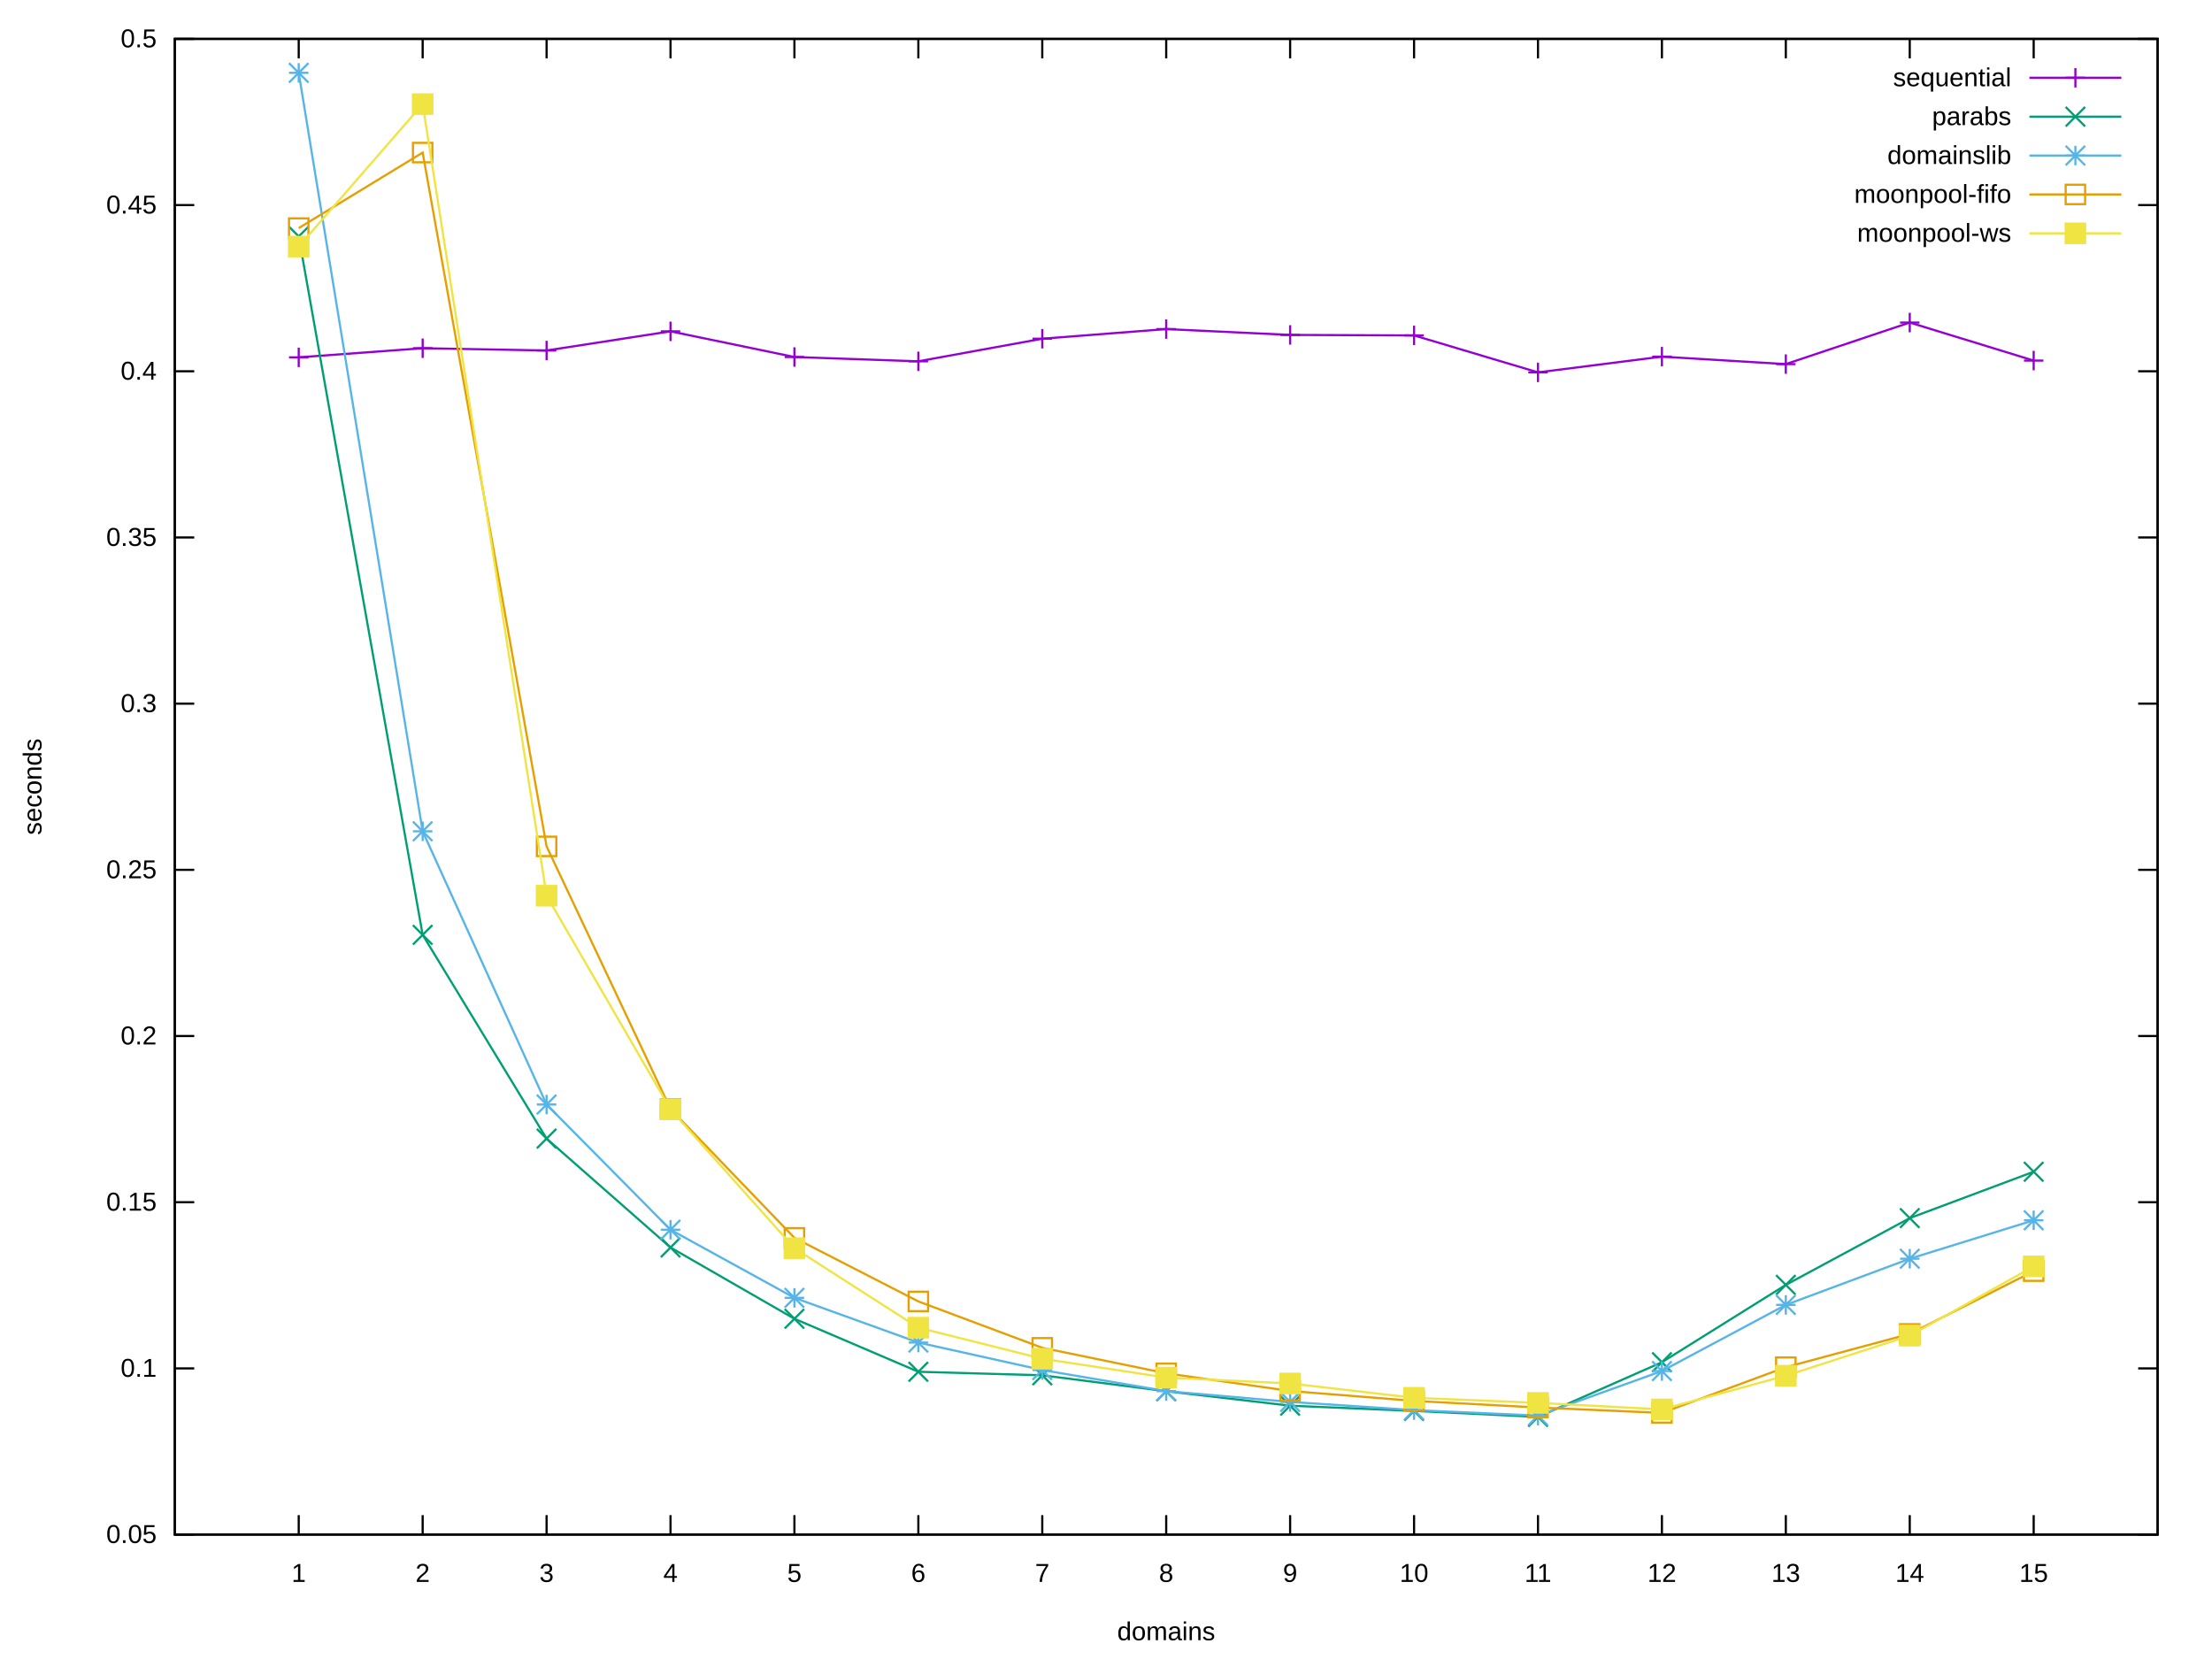
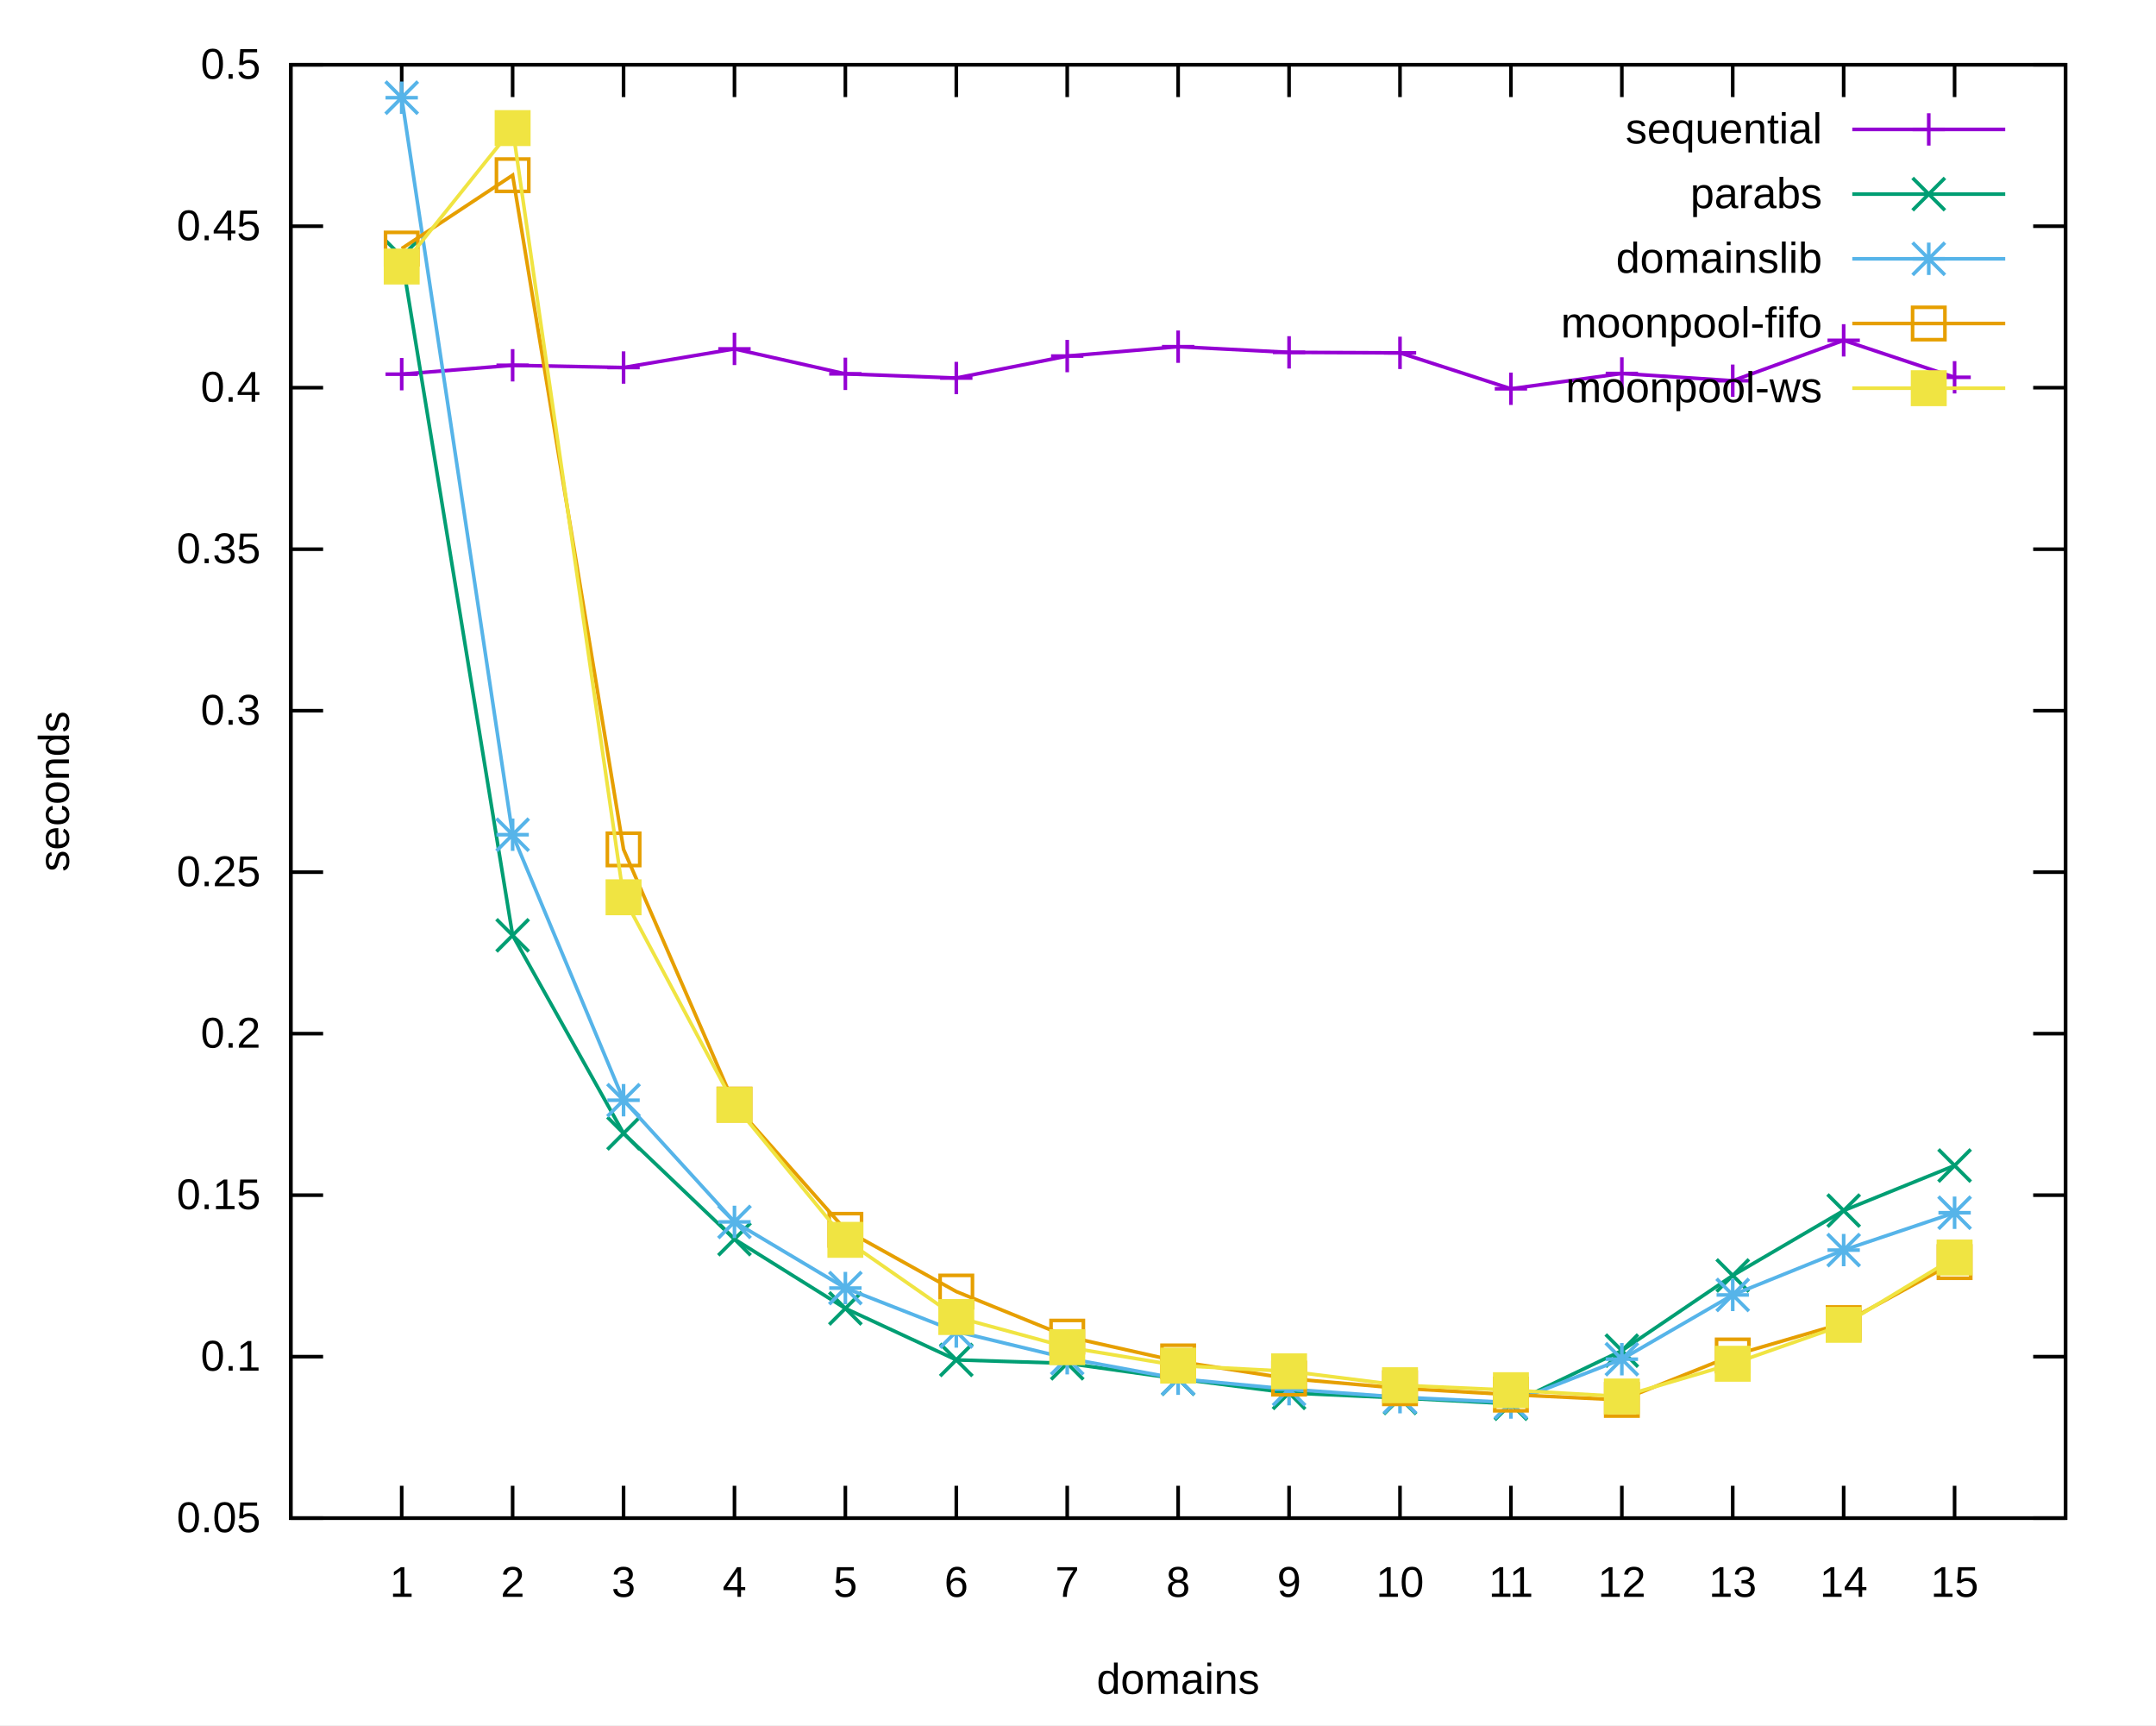
- <svg xmlns="http://www.w3.org/2000/svg" xmlns:xlink="http://www.w3.org/1999/xlink" viewBox="0 0 1024 768">
+ <svg xmlns="http://www.w3.org/2000/svg" xmlns:xlink="http://www.w3.org/1999/xlink" viewBox="0 0 600 480">
  <g id="gnuplot_canvas">
-     <rect x="0" y="0" width="1024" height="768" fill="#ffffff" />
+     <rect x="0" y="0" width="600" height="480" fill="#ffffff" />
    <defs>
      <circle id="gpDot" r="0.5" stroke-width="0.5" stroke="currentColor" />
      <path id="gpPt0" stroke-width="0.222" stroke="currentColor" d="M-1,0 h2 M0,-1 v2" />
      <path id="gpPt1" stroke-width="0.222" stroke="currentColor" d="M-1,-1 L1,1 M1,-1 L-1,1" />
      <path id="gpPt2" stroke-width="0.222" stroke="currentColor" d="M-1,0 L1,0 M0,-1 L0,1 M-1,-1 L1,1 M-1,1 L1,-1" />
      <rect id="gpPt3" stroke-width="0.222" stroke="currentColor" x="-1" y="-1" width="2" height="2" />
      <rect id="gpPt4" stroke-width="0.222" stroke="currentColor" fill="currentColor" x="-1" y="-1" width="2" height="2" />
      <circle id="gpPt5" stroke-width="0.222" stroke="currentColor" cx="0" cy="0" r="1" />
      <use xlink:href="#gpPt5" id="gpPt6" fill="currentColor" stroke="none" />
      <path id="gpPt7" stroke-width="0.222" stroke="currentColor" d="M0,-1.33 L-1.33,0.67 L1.33,0.67 z" />
      <use xlink:href="#gpPt7" id="gpPt8" fill="currentColor" stroke="none" />
      <use xlink:href="#gpPt7" id="gpPt9" stroke="currentColor" transform="rotate(180)" />
      <use xlink:href="#gpPt9" id="gpPt10" fill="currentColor" stroke="none" />
      <use xlink:href="#gpPt3" id="gpPt11" stroke="currentColor" transform="rotate(45)" />
      <use xlink:href="#gpPt11" id="gpPt12" fill="currentColor" stroke="none" />
      <path id="gpPt13" stroke-width="0.222" stroke="currentColor" d="M0,1.330 L1.265,0.411 L0.782,-1.067 L-0.782,-1.076 L-1.265,0.411 z" />
      <use xlink:href="#gpPt13" id="gpPt14" fill="currentColor" stroke="none" />
      <filter id="textbox" filterUnits="objectBoundingBox" x="0" y="0" height="1" width="1">
        <feFlood flood-color="#FFFFFF" flood-opacity="1" result="bgnd" />
        <feComposite in="SourceGraphic" in2="bgnd" operator="atop" />
      </filter>
      <filter id="greybox" filterUnits="objectBoundingBox" x="0" y="0" height="1" width="1">
        <feFlood flood-color="lightgrey" flood-opacity="1" result="grey" />
        <feComposite in="SourceGraphic" in2="grey" operator="atop" />
      </filter>
    </defs>
    <g fill="none" color="#FFFFFF" stroke="currentColor" stroke-width="1.00" stroke-linecap="butt" stroke-linejoin="miter">
</g>
    <g fill="none" color="black" stroke="currentColor" stroke-width="1.00" stroke-linecap="butt" stroke-linejoin="miter">
-       <path stroke="black" d="M80.92,710.40 L89.92,710.40 M998.82,710.40 L989.82,710.40  " />
-       <g transform="translate(72.53,714.30)" stroke="none" fill="black" font-family="Arial" font-size="12.00" text-anchor="end">
+       <path stroke="black" d="M80.92,422.40 L89.92,422.40 M574.82,422.40 L565.82,422.40  " />
+       <g transform="translate(72.53,426.30)" stroke="none" fill="black" font-family="Arial" font-size="12.00" text-anchor="end">
        <text>
          <tspan font-family="Arial"> 0.05</tspan>
        </text>
      </g>
    </g>
    <g fill="none" color="black" stroke="currentColor" stroke-width="1.00" stroke-linecap="butt" stroke-linejoin="miter">
-       <path stroke="black" d="M80.92,633.47 L89.92,633.47 M998.82,633.47 L989.82,633.47  " />
-       <g transform="translate(72.53,637.37)" stroke="none" fill="black" font-family="Arial" font-size="12.00" text-anchor="end">
+       <path stroke="black" d="M80.92,377.47 L89.92,377.47 M574.82,377.47 L565.82,377.47  " />
+       <g transform="translate(72.53,381.37)" stroke="none" fill="black" font-family="Arial" font-size="12.00" text-anchor="end">
        <text>
          <tspan font-family="Arial"> 0.1</tspan>
        </text>
      </g>
    </g>
    <g fill="none" color="black" stroke="currentColor" stroke-width="1.00" stroke-linecap="butt" stroke-linejoin="miter">
-       <path stroke="black" d="M80.92,556.54 L89.92,556.54 M998.82,556.54 L989.82,556.54  " />
-       <g transform="translate(72.53,560.44)" stroke="none" fill="black" font-family="Arial" font-size="12.00" text-anchor="end">
+       <path stroke="black" d="M80.92,332.54 L89.92,332.54 M574.82,332.54 L565.82,332.54  " />
+       <g transform="translate(72.53,336.44)" stroke="none" fill="black" font-family="Arial" font-size="12.00" text-anchor="end">
        <text>
          <tspan font-family="Arial"> 0.15</tspan>
        </text>
      </g>
    </g>
    <g fill="none" color="black" stroke="currentColor" stroke-width="1.00" stroke-linecap="butt" stroke-linejoin="miter">
-       <path stroke="black" d="M80.92,479.60 L89.92,479.60 M998.82,479.60 L989.82,479.60  " />
-       <g transform="translate(72.53,483.50)" stroke="none" fill="black" font-family="Arial" font-size="12.00" text-anchor="end">
+       <path stroke="black" d="M80.92,287.60 L89.92,287.60 M574.82,287.60 L565.82,287.60  " />
+       <g transform="translate(72.53,291.50)" stroke="none" fill="black" font-family="Arial" font-size="12.00" text-anchor="end">
        <text>
          <tspan font-family="Arial"> 0.2</tspan>
        </text>
      </g>
    </g>
    <g fill="none" color="black" stroke="currentColor" stroke-width="1.00" stroke-linecap="butt" stroke-linejoin="miter">
-       <path stroke="black" d="M80.92,402.67 L89.92,402.67 M998.82,402.67 L989.82,402.67  " />
-       <g transform="translate(72.53,406.57)" stroke="none" fill="black" font-family="Arial" font-size="12.00" text-anchor="end">
+       <path stroke="black" d="M80.92,242.67 L89.92,242.67 M574.82,242.67 L565.82,242.67  " />
+       <g transform="translate(72.53,246.57)" stroke="none" fill="black" font-family="Arial" font-size="12.00" text-anchor="end">
        <text>
          <tspan font-family="Arial"> 0.25</tspan>
        </text>
      </g>
    </g>
    <g fill="none" color="black" stroke="currentColor" stroke-width="1.00" stroke-linecap="butt" stroke-linejoin="miter">
-       <path stroke="black" d="M80.92,325.74 L89.92,325.74 M998.82,325.74 L989.82,325.74  " />
-       <g transform="translate(72.53,329.64)" stroke="none" fill="black" font-family="Arial" font-size="12.00" text-anchor="end">
+       <path stroke="black" d="M80.92,197.74 L89.92,197.74 M574.82,197.74 L565.82,197.74  " />
+       <g transform="translate(72.53,201.64)" stroke="none" fill="black" font-family="Arial" font-size="12.00" text-anchor="end">
        <text>
          <tspan font-family="Arial"> 0.3</tspan>
        </text>
      </g>
    </g>
    <g fill="none" color="black" stroke="currentColor" stroke-width="1.00" stroke-linecap="butt" stroke-linejoin="miter">
-       <path stroke="black" d="M80.92,248.81 L89.92,248.81 M998.82,248.81 L989.82,248.81  " />
-       <g transform="translate(72.53,252.71)" stroke="none" fill="black" font-family="Arial" font-size="12.00" text-anchor="end">
+       <path stroke="black" d="M80.92,152.81 L89.92,152.81 M574.82,152.81 L565.82,152.81  " />
+       <g transform="translate(72.53,156.71)" stroke="none" fill="black" font-family="Arial" font-size="12.00" text-anchor="end">
        <text>
          <tspan font-family="Arial"> 0.35</tspan>
        </text>
      </g>
    </g>
    <g fill="none" color="black" stroke="currentColor" stroke-width="1.00" stroke-linecap="butt" stroke-linejoin="miter">
-       <path stroke="black" d="M80.92,171.87 L89.92,171.87 M998.82,171.87 L989.82,171.87  " />
-       <g transform="translate(72.53,175.77)" stroke="none" fill="black" font-family="Arial" font-size="12.00" text-anchor="end">
+       <path stroke="black" d="M80.92,107.87 L89.92,107.87 M574.82,107.87 L565.82,107.87  " />
+       <g transform="translate(72.53,111.77)" stroke="none" fill="black" font-family="Arial" font-size="12.00" text-anchor="end">
        <text>
          <tspan font-family="Arial"> 0.4</tspan>
        </text>
      </g>
    </g>
    <g fill="none" color="black" stroke="currentColor" stroke-width="1.00" stroke-linecap="butt" stroke-linejoin="miter">
-       <path stroke="black" d="M80.92,94.94 L89.92,94.94 M998.82,94.94 L989.82,94.94  " />
-       <g transform="translate(72.53,98.84)" stroke="none" fill="black" font-family="Arial" font-size="12.00" text-anchor="end">
+       <path stroke="black" d="M80.92,62.94 L89.92,62.94 M574.82,62.94 L565.82,62.94  " />
+       <g transform="translate(72.53,66.84)" stroke="none" fill="black" font-family="Arial" font-size="12.00" text-anchor="end">
        <text>
          <tspan font-family="Arial"> 0.45</tspan>
        </text>
      </g>
    </g>
    <g fill="none" color="black" stroke="currentColor" stroke-width="1.00" stroke-linecap="butt" stroke-linejoin="miter">
-       <path stroke="black" d="M80.92,18.01 L89.92,18.01 M998.82,18.01 L989.82,18.01  " />
+       <path stroke="black" d="M80.92,18.01 L89.92,18.01 M574.82,18.01 L565.82,18.01  " />
      <g transform="translate(72.53,21.91)" stroke="none" fill="black" font-family="Arial" font-size="12.00" text-anchor="end">
        <text>
          <tspan font-family="Arial"> 0.5</tspan>
        </text>
      </g>
    </g>
    <g fill="none" color="black" stroke="currentColor" stroke-width="1.00" stroke-linecap="butt" stroke-linejoin="miter">
-       <path stroke="black" d="M138.29,710.40 L138.29,701.40 M138.29,18.01 L138.29,27.01  " />
-       <g transform="translate(138.29,732.30)" stroke="none" fill="black" font-family="Arial" font-size="12.00" text-anchor="middle">
+       <path stroke="black" d="M111.79,422.40 L111.79,413.40 M111.79,18.01 L111.79,27.01  " />
+       <g transform="translate(111.79,444.30)" stroke="none" fill="black" font-family="Arial" font-size="12.00" text-anchor="middle">
        <text>
          <tspan font-family="Arial"> 1</tspan>
        </text>
      </g>
    </g>
    <g fill="none" color="black" stroke="currentColor" stroke-width="1.00" stroke-linecap="butt" stroke-linejoin="miter">
-       <path stroke="black" d="M195.66,710.40 L195.66,701.40 M195.66,18.01 L195.66,27.01  " />
-       <g transform="translate(195.66,732.30)" stroke="none" fill="black" font-family="Arial" font-size="12.00" text-anchor="middle">
+       <path stroke="black" d="M142.66,422.40 L142.66,413.40 M142.66,18.01 L142.66,27.01  " />
+       <g transform="translate(142.66,444.30)" stroke="none" fill="black" font-family="Arial" font-size="12.00" text-anchor="middle">
        <text>
          <tspan font-family="Arial"> 2</tspan>
        </text>
      </g>
    </g>
    <g fill="none" color="black" stroke="currentColor" stroke-width="1.00" stroke-linecap="butt" stroke-linejoin="miter">
-       <path stroke="black" d="M253.03,710.40 L253.03,701.40 M253.03,18.01 L253.03,27.01  " />
-       <g transform="translate(253.03,732.30)" stroke="none" fill="black" font-family="Arial" font-size="12.00" text-anchor="middle">
+       <path stroke="black" d="M173.53,422.40 L173.53,413.40 M173.53,18.01 L173.53,27.01  " />
+       <g transform="translate(173.53,444.30)" stroke="none" fill="black" font-family="Arial" font-size="12.00" text-anchor="middle">
        <text>
          <tspan font-family="Arial"> 3</tspan>
        </text>
      </g>
    </g>
    <g fill="none" color="black" stroke="currentColor" stroke-width="1.00" stroke-linecap="butt" stroke-linejoin="miter">
-       <path stroke="black" d="M310.40,710.40 L310.40,701.40 M310.40,18.01 L310.40,27.01  " />
-       <g transform="translate(310.40,732.30)" stroke="none" fill="black" font-family="Arial" font-size="12.00" text-anchor="middle">
+       <path stroke="black" d="M204.40,422.40 L204.40,413.40 M204.40,18.01 L204.40,27.01  " />
+       <g transform="translate(204.40,444.30)" stroke="none" fill="black" font-family="Arial" font-size="12.00" text-anchor="middle">
        <text>
          <tspan font-family="Arial"> 4</tspan>
        </text>
      </g>
    </g>
    <g fill="none" color="black" stroke="currentColor" stroke-width="1.00" stroke-linecap="butt" stroke-linejoin="miter">
-       <path stroke="black" d="M367.76,710.40 L367.76,701.40 M367.76,18.01 L367.76,27.01  " />
-       <g transform="translate(367.76,732.30)" stroke="none" fill="black" font-family="Arial" font-size="12.00" text-anchor="middle">
+       <path stroke="black" d="M235.26,422.40 L235.26,413.40 M235.26,18.01 L235.26,27.01  " />
+       <g transform="translate(235.26,444.30)" stroke="none" fill="black" font-family="Arial" font-size="12.00" text-anchor="middle">
        <text>
          <tspan font-family="Arial"> 5</tspan>
        </text>
      </g>
    </g>
    <g fill="none" color="black" stroke="currentColor" stroke-width="1.00" stroke-linecap="butt" stroke-linejoin="miter">
-       <path stroke="black" d="M425.13,710.40 L425.13,701.40 M425.13,18.01 L425.13,27.01  " />
-       <g transform="translate(425.13,732.30)" stroke="none" fill="black" font-family="Arial" font-size="12.00" text-anchor="middle">
+       <path stroke="black" d="M266.13,422.40 L266.13,413.40 M266.13,18.01 L266.13,27.01  " />
+       <g transform="translate(266.13,444.30)" stroke="none" fill="black" font-family="Arial" font-size="12.00" text-anchor="middle">
        <text>
          <tspan font-family="Arial"> 6</tspan>
        </text>
      </g>
    </g>
    <g fill="none" color="black" stroke="currentColor" stroke-width="1.00" stroke-linecap="butt" stroke-linejoin="miter">
-       <path stroke="black" d="M482.50,710.40 L482.50,701.40 M482.50,18.01 L482.50,27.01  " />
-       <g transform="translate(482.50,732.30)" stroke="none" fill="black" font-family="Arial" font-size="12.00" text-anchor="middle">
+       <path stroke="black" d="M297.00,422.40 L297.00,413.40 M297.00,18.01 L297.00,27.01  " />
+       <g transform="translate(297.00,444.30)" stroke="none" fill="black" font-family="Arial" font-size="12.00" text-anchor="middle">
        <text>
          <tspan font-family="Arial"> 7</tspan>
        </text>
      </g>
    </g>
    <g fill="none" color="black" stroke="currentColor" stroke-width="1.00" stroke-linecap="butt" stroke-linejoin="miter">
-       <path stroke="black" d="M539.87,710.40 L539.87,701.40 M539.87,18.01 L539.87,27.01  " />
-       <g transform="translate(539.87,732.30)" stroke="none" fill="black" font-family="Arial" font-size="12.00" text-anchor="middle">
+       <path stroke="black" d="M327.87,422.40 L327.87,413.40 M327.87,18.01 L327.87,27.01  " />
+       <g transform="translate(327.87,444.30)" stroke="none" fill="black" font-family="Arial" font-size="12.00" text-anchor="middle">
        <text>
          <tspan font-family="Arial"> 8</tspan>
        </text>
      </g>
    </g>
    <g fill="none" color="black" stroke="currentColor" stroke-width="1.00" stroke-linecap="butt" stroke-linejoin="miter">
-       <path stroke="black" d="M597.24,710.40 L597.24,701.40 M597.24,18.01 L597.24,27.01  " />
-       <g transform="translate(597.24,732.30)" stroke="none" fill="black" font-family="Arial" font-size="12.00" text-anchor="middle">
+       <path stroke="black" d="M358.74,422.40 L358.74,413.40 M358.74,18.01 L358.74,27.01  " />
+       <g transform="translate(358.74,444.30)" stroke="none" fill="black" font-family="Arial" font-size="12.00" text-anchor="middle">
        <text>
          <tspan font-family="Arial"> 9</tspan>
        </text>
      </g>
    </g>
    <g fill="none" color="black" stroke="currentColor" stroke-width="1.00" stroke-linecap="butt" stroke-linejoin="miter">
-       <path stroke="black" d="M654.61,710.40 L654.61,701.40 M654.61,18.01 L654.61,27.01  " />
-       <g transform="translate(654.61,732.30)" stroke="none" fill="black" font-family="Arial" font-size="12.00" text-anchor="middle">
+       <path stroke="black" d="M389.61,422.40 L389.61,413.40 M389.61,18.01 L389.61,27.01  " />
+       <g transform="translate(389.61,444.30)" stroke="none" fill="black" font-family="Arial" font-size="12.00" text-anchor="middle">
        <text>
          <tspan font-family="Arial"> 10</tspan>
        </text>
      </g>
    </g>
    <g fill="none" color="black" stroke="currentColor" stroke-width="1.00" stroke-linecap="butt" stroke-linejoin="miter">
-       <path stroke="black" d="M711.98,710.40 L711.98,701.40 M711.98,18.01 L711.98,27.01  " />
-       <g transform="translate(711.98,732.30)" stroke="none" fill="black" font-family="Arial" font-size="12.00" text-anchor="middle">
+       <path stroke="black" d="M420.48,422.40 L420.48,413.40 M420.48,18.01 L420.48,27.01  " />
+       <g transform="translate(420.48,444.30)" stroke="none" fill="black" font-family="Arial" font-size="12.00" text-anchor="middle">
        <text>
          <tspan font-family="Arial"> 11</tspan>
        </text>
      </g>
    </g>
    <g fill="none" color="black" stroke="currentColor" stroke-width="1.00" stroke-linecap="butt" stroke-linejoin="miter">
-       <path stroke="black" d="M769.35,710.40 L769.35,701.40 M769.35,18.01 L769.35,27.01  " />
-       <g transform="translate(769.35,732.30)" stroke="none" fill="black" font-family="Arial" font-size="12.00" text-anchor="middle">
+       <path stroke="black" d="M451.35,422.40 L451.35,413.40 M451.35,18.01 L451.35,27.01  " />
+       <g transform="translate(451.35,444.30)" stroke="none" fill="black" font-family="Arial" font-size="12.00" text-anchor="middle">
        <text>
          <tspan font-family="Arial"> 12</tspan>
        </text>
      </g>
    </g>
    <g fill="none" color="black" stroke="currentColor" stroke-width="1.00" stroke-linecap="butt" stroke-linejoin="miter">
-       <path stroke="black" d="M826.71,710.40 L826.71,701.40 M826.71,18.01 L826.71,27.01  " />
-       <g transform="translate(826.71,732.30)" stroke="none" fill="black" font-family="Arial" font-size="12.00" text-anchor="middle">
+       <path stroke="black" d="M482.21,422.40 L482.21,413.40 M482.21,18.01 L482.21,27.01  " />
+       <g transform="translate(482.21,444.30)" stroke="none" fill="black" font-family="Arial" font-size="12.00" text-anchor="middle">
        <text>
          <tspan font-family="Arial"> 13</tspan>
        </text>
      </g>
    </g>
    <g fill="none" color="black" stroke="currentColor" stroke-width="1.00" stroke-linecap="butt" stroke-linejoin="miter">
-       <path stroke="black" d="M884.08,710.40 L884.08,701.40 M884.08,18.01 L884.08,27.01  " />
-       <g transform="translate(884.08,732.30)" stroke="none" fill="black" font-family="Arial" font-size="12.00" text-anchor="middle">
+       <path stroke="black" d="M513.08,422.40 L513.08,413.40 M513.08,18.01 L513.08,27.01  " />
+       <g transform="translate(513.08,444.30)" stroke="none" fill="black" font-family="Arial" font-size="12.00" text-anchor="middle">
        <text>
          <tspan font-family="Arial"> 14</tspan>
        </text>
      </g>
    </g>
    <g fill="none" color="black" stroke="currentColor" stroke-width="1.00" stroke-linecap="butt" stroke-linejoin="miter">
-       <path stroke="black" d="M941.45,710.40 L941.45,701.40 M941.45,18.01 L941.45,27.01  " />
-       <g transform="translate(941.45,732.30)" stroke="none" fill="black" font-family="Arial" font-size="12.00" text-anchor="middle">
+       <path stroke="black" d="M543.95,422.40 L543.95,413.40 M543.95,18.01 L543.95,27.01  " />
+       <g transform="translate(543.95,444.30)" stroke="none" fill="black" font-family="Arial" font-size="12.00" text-anchor="middle">
        <text>
          <tspan font-family="Arial"> 15</tspan>
        </text>
      </g>
    </g>
    <g fill="none" color="black" stroke="currentColor" stroke-width="1.00" stroke-linecap="butt" stroke-linejoin="miter">
</g>
    <g fill="none" color="black" stroke="currentColor" stroke-width="1.00" stroke-linecap="butt" stroke-linejoin="miter">
-       <path stroke="black" d="M80.92,18.01 L80.92,710.40 L998.82,710.40 L998.82,18.01 L80.92,18.01 Z  " />
+       <path stroke="black" d="M80.92,18.01 L80.92,422.40 L574.82,422.40 L574.82,18.01 L80.92,18.01 Z  " />
    </g>
    <g fill="none" color="black" stroke="currentColor" stroke-width="1.00" stroke-linecap="butt" stroke-linejoin="miter">
</g>
    <g id="gnuplot_plot_1">
      <g fill="none" color="black" stroke="currentColor" stroke-width="1.00" stroke-linecap="butt" stroke-linejoin="miter">
-         <g transform="translate(931.09,39.91)" stroke="none" fill="black" font-family="Arial" font-size="12.00" text-anchor="end">
+         <g transform="translate(507.09,39.91)" stroke="none" fill="black" font-family="Arial" font-size="12.00" text-anchor="end">
          <text>
            <tspan font-family="Arial">sequential</tspan>
          </text>
        </g>
      </g>
      <g fill="none" color="black" stroke="currentColor" stroke-width="1.00" stroke-linecap="butt" stroke-linejoin="miter">
-         <path stroke="rgb(148,   0, 211)" d="M939.48,36.01 L982.04,36.01 M138.29,165.43 L195.66,161.20 L253.03,162.25 L310.40,153.39 L367.76,165.27 L425.13,167.26   L482.50,156.80 L539.87,152.34 L597.24,155.04 L654.61,155.27 L711.98,172.38 L769.35,165.10 L826.71,168.55 L884.08,149.32   L941.45,166.92  " />
-         <use xlink:href="#gpPt0" transform="translate(138.29,165.43) scale(4.50)" color="rgb(148,   0, 211)" />
-         <use xlink:href="#gpPt0" transform="translate(195.66,161.20) scale(4.50)" color="rgb(148,   0, 211)" />
-         <use xlink:href="#gpPt0" transform="translate(253.03,162.25) scale(4.50)" color="rgb(148,   0, 211)" />
-         <use xlink:href="#gpPt0" transform="translate(310.40,153.39) scale(4.50)" color="rgb(148,   0, 211)" />
-         <use xlink:href="#gpPt0" transform="translate(367.76,165.27) scale(4.50)" color="rgb(148,   0, 211)" />
-         <use xlink:href="#gpPt0" transform="translate(425.13,167.26) scale(4.50)" color="rgb(148,   0, 211)" />
-         <use xlink:href="#gpPt0" transform="translate(482.50,156.80) scale(4.50)" color="rgb(148,   0, 211)" />
-         <use xlink:href="#gpPt0" transform="translate(539.87,152.34) scale(4.50)" color="rgb(148,   0, 211)" />
-         <use xlink:href="#gpPt0" transform="translate(597.24,155.04) scale(4.50)" color="rgb(148,   0, 211)" />
-         <use xlink:href="#gpPt0" transform="translate(654.61,155.27) scale(4.50)" color="rgb(148,   0, 211)" />
-         <use xlink:href="#gpPt0" transform="translate(711.98,172.38) scale(4.50)" color="rgb(148,   0, 211)" />
-         <use xlink:href="#gpPt0" transform="translate(769.35,165.10) scale(4.50)" color="rgb(148,   0, 211)" />
-         <use xlink:href="#gpPt0" transform="translate(826.71,168.55) scale(4.50)" color="rgb(148,   0, 211)" />
-         <use xlink:href="#gpPt0" transform="translate(884.08,149.32) scale(4.50)" color="rgb(148,   0, 211)" />
-         <use xlink:href="#gpPt0" transform="translate(941.45,166.92) scale(4.50)" color="rgb(148,   0, 211)" />
-         <use xlink:href="#gpPt0" transform="translate(960.76,36.01) scale(4.50)" color="rgb(148,   0, 211)" />
+         <path stroke="rgb(148,   0, 211)" d="M515.48,36.01 L558.04,36.01 M111.79,104.11 L142.66,101.64 L173.53,102.26 L204.40,97.08 L235.26,104.02 L266.13,105.18   L297.00,99.07 L327.87,96.46 L358.74,98.04 L389.61,98.18 L420.48,108.17 L451.35,103.92 L482.21,105.93 L513.08,94.70   L543.95,104.98  " />
+         <use xlink:href="#gpPt0" transform="translate(111.79,104.11) scale(4.50)" color="rgb(148,   0, 211)" />
+         <use xlink:href="#gpPt0" transform="translate(142.66,101.64) scale(4.50)" color="rgb(148,   0, 211)" />
+         <use xlink:href="#gpPt0" transform="translate(173.53,102.26) scale(4.50)" color="rgb(148,   0, 211)" />
+         <use xlink:href="#gpPt0" transform="translate(204.40,97.08) scale(4.50)" color="rgb(148,   0, 211)" />
+         <use xlink:href="#gpPt0" transform="translate(235.26,104.02) scale(4.50)" color="rgb(148,   0, 211)" />
+         <use xlink:href="#gpPt0" transform="translate(266.13,105.18) scale(4.50)" color="rgb(148,   0, 211)" />
+         <use xlink:href="#gpPt0" transform="translate(297.00,99.07) scale(4.50)" color="rgb(148,   0, 211)" />
+         <use xlink:href="#gpPt0" transform="translate(327.87,96.46) scale(4.50)" color="rgb(148,   0, 211)" />
+         <use xlink:href="#gpPt0" transform="translate(358.74,98.04) scale(4.50)" color="rgb(148,   0, 211)" />
+         <use xlink:href="#gpPt0" transform="translate(389.61,98.18) scale(4.50)" color="rgb(148,   0, 211)" />
+         <use xlink:href="#gpPt0" transform="translate(420.48,108.17) scale(4.50)" color="rgb(148,   0, 211)" />
+         <use xlink:href="#gpPt0" transform="translate(451.35,103.92) scale(4.50)" color="rgb(148,   0, 211)" />
+         <use xlink:href="#gpPt0" transform="translate(482.21,105.93) scale(4.50)" color="rgb(148,   0, 211)" />
+         <use xlink:href="#gpPt0" transform="translate(513.08,94.70) scale(4.50)" color="rgb(148,   0, 211)" />
+         <use xlink:href="#gpPt0" transform="translate(543.95,104.98) scale(4.50)" color="rgb(148,   0, 211)" />
+         <use xlink:href="#gpPt0" transform="translate(536.76,36.01) scale(4.50)" color="rgb(148,   0, 211)" />
      </g>
    </g>
    <g id="gnuplot_plot_2">
      <g fill="none" color="black" stroke="currentColor" stroke-width="1.00" stroke-linecap="butt" stroke-linejoin="miter">
-         <g transform="translate(931.09,57.91)" stroke="none" fill="black" font-family="Arial" font-size="12.00" text-anchor="end">
+         <g transform="translate(507.09,57.91)" stroke="none" fill="black" font-family="Arial" font-size="12.00" text-anchor="end">
          <text>
            <tspan font-family="Arial">parabs</tspan>
          </text>
        </g>
      </g>
      <g fill="none" color="black" stroke="currentColor" stroke-width="1.00" stroke-linecap="butt" stroke-linejoin="miter">
-         <path stroke="rgb(  0, 158, 115)" d="M939.48,54.01 L982.04,54.01 M138.29,109.44 L195.66,432.77 L253.03,527.09 L310.40,577.50 L367.76,610.49 L425.13,635.03   L482.50,636.66 L539.87,644.04 L597.24,650.74 L654.61,653.16 L711.98,655.92 L769.35,630.61 L826.71,594.80 L884.08,563.90   L941.45,542.43  " />
-         <use xlink:href="#gpPt1" transform="translate(138.29,109.44) scale(4.50)" color="rgb(  0, 158, 115)" />
-         <use xlink:href="#gpPt1" transform="translate(195.66,432.77) scale(4.50)" color="rgb(  0, 158, 115)" />
-         <use xlink:href="#gpPt1" transform="translate(253.03,527.09) scale(4.50)" color="rgb(  0, 158, 115)" />
-         <use xlink:href="#gpPt1" transform="translate(310.40,577.50) scale(4.50)" color="rgb(  0, 158, 115)" />
-         <use xlink:href="#gpPt1" transform="translate(367.76,610.49) scale(4.50)" color="rgb(  0, 158, 115)" />
-         <use xlink:href="#gpPt1" transform="translate(425.13,635.03) scale(4.50)" color="rgb(  0, 158, 115)" />
-         <use xlink:href="#gpPt1" transform="translate(482.50,636.66) scale(4.50)" color="rgb(  0, 158, 115)" />
-         <use xlink:href="#gpPt1" transform="translate(539.87,644.04) scale(4.50)" color="rgb(  0, 158, 115)" />
-         <use xlink:href="#gpPt1" transform="translate(597.24,650.74) scale(4.50)" color="rgb(  0, 158, 115)" />
-         <use xlink:href="#gpPt1" transform="translate(654.61,653.16) scale(4.50)" color="rgb(  0, 158, 115)" />
-         <use xlink:href="#gpPt1" transform="translate(711.98,655.92) scale(4.50)" color="rgb(  0, 158, 115)" />
-         <use xlink:href="#gpPt1" transform="translate(769.35,630.61) scale(4.50)" color="rgb(  0, 158, 115)" />
-         <use xlink:href="#gpPt1" transform="translate(826.71,594.80) scale(4.50)" color="rgb(  0, 158, 115)" />
-         <use xlink:href="#gpPt1" transform="translate(884.08,563.90) scale(4.50)" color="rgb(  0, 158, 115)" />
-         <use xlink:href="#gpPt1" transform="translate(941.45,542.43) scale(4.50)" color="rgb(  0, 158, 115)" />
-         <use xlink:href="#gpPt1" transform="translate(960.76,54.01) scale(4.50)" color="rgb(  0, 158, 115)" />
+         <path stroke="rgb(  0, 158, 115)" d="M515.48,54.01 L558.04,54.01 M111.79,71.41 L142.66,260.25 L173.53,315.34 L204.40,344.78 L235.26,364.05 L266.13,378.38   L297.00,379.33 L327.87,383.64 L358.74,387.56 L389.61,388.97 L420.48,390.58 L451.35,375.80 L482.21,354.89 L513.08,336.83   L543.95,324.30  " />
+         <use xlink:href="#gpPt1" transform="translate(111.79,71.41) scale(4.50)" color="rgb(  0, 158, 115)" />
+         <use xlink:href="#gpPt1" transform="translate(142.66,260.25) scale(4.50)" color="rgb(  0, 158, 115)" />
+         <use xlink:href="#gpPt1" transform="translate(173.53,315.34) scale(4.50)" color="rgb(  0, 158, 115)" />
+         <use xlink:href="#gpPt1" transform="translate(204.40,344.78) scale(4.50)" color="rgb(  0, 158, 115)" />
+         <use xlink:href="#gpPt1" transform="translate(235.26,364.05) scale(4.50)" color="rgb(  0, 158, 115)" />
+         <use xlink:href="#gpPt1" transform="translate(266.13,378.38) scale(4.50)" color="rgb(  0, 158, 115)" />
+         <use xlink:href="#gpPt1" transform="translate(297.00,379.33) scale(4.50)" color="rgb(  0, 158, 115)" />
+         <use xlink:href="#gpPt1" transform="translate(327.87,383.64) scale(4.50)" color="rgb(  0, 158, 115)" />
+         <use xlink:href="#gpPt1" transform="translate(358.74,387.56) scale(4.50)" color="rgb(  0, 158, 115)" />
+         <use xlink:href="#gpPt1" transform="translate(389.61,388.97) scale(4.50)" color="rgb(  0, 158, 115)" />
+         <use xlink:href="#gpPt1" transform="translate(420.48,390.58) scale(4.50)" color="rgb(  0, 158, 115)" />
+         <use xlink:href="#gpPt1" transform="translate(451.35,375.80) scale(4.50)" color="rgb(  0, 158, 115)" />
+         <use xlink:href="#gpPt1" transform="translate(482.21,354.89) scale(4.50)" color="rgb(  0, 158, 115)" />
+         <use xlink:href="#gpPt1" transform="translate(513.08,336.83) scale(4.50)" color="rgb(  0, 158, 115)" />
+         <use xlink:href="#gpPt1" transform="translate(543.95,324.30) scale(4.50)" color="rgb(  0, 158, 115)" />
+         <use xlink:href="#gpPt1" transform="translate(536.76,54.01) scale(4.50)" color="rgb(  0, 158, 115)" />
      </g>
    </g>
    <g id="gnuplot_plot_3">
      <g fill="none" color="black" stroke="currentColor" stroke-width="1.00" stroke-linecap="butt" stroke-linejoin="miter">
-         <g transform="translate(931.09,75.91)" stroke="none" fill="black" font-family="Arial" font-size="12.00" text-anchor="end">
+         <g transform="translate(507.09,75.91)" stroke="none" fill="black" font-family="Arial" font-size="12.00" text-anchor="end">
          <text>
            <tspan font-family="Arial">domainslib</tspan>
          </text>
        </g>
      </g>
      <g fill="none" color="black" stroke="currentColor" stroke-width="1.00" stroke-linecap="butt" stroke-linejoin="miter">
-         <path stroke="rgb( 86, 180, 233)" d="M939.48,72.01 L982.04,72.01 M138.29,33.71 L195.66,384.83 L253.03,511.31 L310.40,569.28 L367.76,600.81 L425.13,621.50   L482.50,634.24 L539.87,643.98 L597.24,648.99 L654.61,652.78 L711.98,655.33 L769.35,634.69 L826.71,604.07 L884.08,582.70   L941.45,564.91  " />
-         <use xlink:href="#gpPt2" transform="translate(138.29,33.71) scale(4.50)" color="rgb( 86, 180, 233)" />
-         <use xlink:href="#gpPt2" transform="translate(195.66,384.83) scale(4.50)" color="rgb( 86, 180, 233)" />
-         <use xlink:href="#gpPt2" transform="translate(253.03,511.31) scale(4.50)" color="rgb( 86, 180, 233)" />
-         <use xlink:href="#gpPt2" transform="translate(310.40,569.28) scale(4.50)" color="rgb( 86, 180, 233)" />
-         <use xlink:href="#gpPt2" transform="translate(367.76,600.81) scale(4.50)" color="rgb( 86, 180, 233)" />
-         <use xlink:href="#gpPt2" transform="translate(425.13,621.50) scale(4.50)" color="rgb( 86, 180, 233)" />
-         <use xlink:href="#gpPt2" transform="translate(482.50,634.24) scale(4.50)" color="rgb( 86, 180, 233)" />
-         <use xlink:href="#gpPt2" transform="translate(539.87,643.98) scale(4.50)" color="rgb( 86, 180, 233)" />
-         <use xlink:href="#gpPt2" transform="translate(597.24,648.99) scale(4.50)" color="rgb( 86, 180, 233)" />
-         <use xlink:href="#gpPt2" transform="translate(654.61,652.78) scale(4.50)" color="rgb( 86, 180, 233)" />
-         <use xlink:href="#gpPt2" transform="translate(711.98,655.33) scale(4.50)" color="rgb( 86, 180, 233)" />
-         <use xlink:href="#gpPt2" transform="translate(769.35,634.69) scale(4.50)" color="rgb( 86, 180, 233)" />
-         <use xlink:href="#gpPt2" transform="translate(826.71,604.07) scale(4.50)" color="rgb( 86, 180, 233)" />
-         <use xlink:href="#gpPt2" transform="translate(884.08,582.70) scale(4.50)" color="rgb( 86, 180, 233)" />
-         <use xlink:href="#gpPt2" transform="translate(941.45,564.91) scale(4.50)" color="rgb( 86, 180, 233)" />
-         <use xlink:href="#gpPt2" transform="translate(960.76,72.01) scale(4.50)" color="rgb( 86, 180, 233)" />
+         <path stroke="rgb( 86, 180, 233)" d="M515.48,72.01 L558.04,72.01 M111.79,27.18 L142.66,232.25 L173.53,306.12 L204.40,339.98 L235.26,358.39 L266.13,370.48   L297.00,377.92 L327.87,383.61 L358.74,386.53 L389.61,388.75 L420.48,390.23 L451.35,378.18 L482.21,360.30 L513.08,347.82   L543.95,337.43  " />
+         <use xlink:href="#gpPt2" transform="translate(111.79,27.18) scale(4.50)" color="rgb( 86, 180, 233)" />
+         <use xlink:href="#gpPt2" transform="translate(142.66,232.25) scale(4.50)" color="rgb( 86, 180, 233)" />
+         <use xlink:href="#gpPt2" transform="translate(173.53,306.12) scale(4.50)" color="rgb( 86, 180, 233)" />
+         <use xlink:href="#gpPt2" transform="translate(204.40,339.98) scale(4.50)" color="rgb( 86, 180, 233)" />
+         <use xlink:href="#gpPt2" transform="translate(235.26,358.39) scale(4.50)" color="rgb( 86, 180, 233)" />
+         <use xlink:href="#gpPt2" transform="translate(266.13,370.48) scale(4.50)" color="rgb( 86, 180, 233)" />
+         <use xlink:href="#gpPt2" transform="translate(297.00,377.92) scale(4.50)" color="rgb( 86, 180, 233)" />
+         <use xlink:href="#gpPt2" transform="translate(327.87,383.61) scale(4.50)" color="rgb( 86, 180, 233)" />
+         <use xlink:href="#gpPt2" transform="translate(358.74,386.53) scale(4.50)" color="rgb( 86, 180, 233)" />
+         <use xlink:href="#gpPt2" transform="translate(389.61,388.75) scale(4.50)" color="rgb( 86, 180, 233)" />
+         <use xlink:href="#gpPt2" transform="translate(420.48,390.23) scale(4.50)" color="rgb( 86, 180, 233)" />
+         <use xlink:href="#gpPt2" transform="translate(451.35,378.18) scale(4.50)" color="rgb( 86, 180, 233)" />
+         <use xlink:href="#gpPt2" transform="translate(482.21,360.30) scale(4.50)" color="rgb( 86, 180, 233)" />
+         <use xlink:href="#gpPt2" transform="translate(513.08,347.82) scale(4.50)" color="rgb( 86, 180, 233)" />
+         <use xlink:href="#gpPt2" transform="translate(543.95,337.43) scale(4.50)" color="rgb( 86, 180, 233)" />
+         <use xlink:href="#gpPt2" transform="translate(536.76,72.01) scale(4.50)" color="rgb( 86, 180, 233)" />
      </g>
    </g>
    <g id="gnuplot_plot_4">
      <g fill="none" color="black" stroke="currentColor" stroke-width="1.00" stroke-linecap="butt" stroke-linejoin="miter">
-         <g transform="translate(931.09,93.91)" stroke="none" fill="black" font-family="Arial" font-size="12.00" text-anchor="end">
+         <g transform="translate(507.09,93.91)" stroke="none" fill="black" font-family="Arial" font-size="12.00" text-anchor="end">
          <text>
            <tspan font-family="Arial">moonpool-fifo</tspan>
          </text>
        </g>
      </g>
      <g fill="none" color="black" stroke="currentColor" stroke-width="1.00" stroke-linecap="butt" stroke-linejoin="miter">
-         <path stroke="rgb(230, 159,   0)" d="M939.48,90.01 L982.04,90.01 M138.29,105.59 L195.66,70.63 L253.03,391.81 L310.40,513.38 L367.76,573.04 L425.13,602.47   L482.50,623.94 L539.87,635.74 L597.24,643.93 L654.61,648.52 L711.98,651.58 L769.35,654.08 L826.71,632.91 L884.08,617.50   L941.45,588.44  " />
-         <use xlink:href="#gpPt3" transform="translate(138.29,105.59) scale(4.50)" color="rgb(230, 159,   0)" />
-         <use xlink:href="#gpPt3" transform="translate(195.66,70.63) scale(4.50)" color="rgb(230, 159,   0)" />
-         <use xlink:href="#gpPt3" transform="translate(253.03,391.81) scale(4.50)" color="rgb(230, 159,   0)" />
-         <use xlink:href="#gpPt3" transform="translate(310.40,513.38) scale(4.50)" color="rgb(230, 159,   0)" />
-         <use xlink:href="#gpPt3" transform="translate(367.76,573.04) scale(4.50)" color="rgb(230, 159,   0)" />
-         <use xlink:href="#gpPt3" transform="translate(425.13,602.47) scale(4.50)" color="rgb(230, 159,   0)" />
-         <use xlink:href="#gpPt3" transform="translate(482.50,623.94) scale(4.50)" color="rgb(230, 159,   0)" />
-         <use xlink:href="#gpPt3" transform="translate(539.87,635.74) scale(4.50)" color="rgb(230, 159,   0)" />
-         <use xlink:href="#gpPt3" transform="translate(597.24,643.93) scale(4.50)" color="rgb(230, 159,   0)" />
-         <use xlink:href="#gpPt3" transform="translate(654.61,648.52) scale(4.50)" color="rgb(230, 159,   0)" />
-         <use xlink:href="#gpPt3" transform="translate(711.98,651.58) scale(4.50)" color="rgb(230, 159,   0)" />
-         <use xlink:href="#gpPt3" transform="translate(769.35,654.08) scale(4.50)" color="rgb(230, 159,   0)" />
-         <use xlink:href="#gpPt3" transform="translate(826.71,632.91) scale(4.50)" color="rgb(230, 159,   0)" />
-         <use xlink:href="#gpPt3" transform="translate(884.08,617.50) scale(4.50)" color="rgb(230, 159,   0)" />
-         <use xlink:href="#gpPt3" transform="translate(941.45,588.44) scale(4.50)" color="rgb(230, 159,   0)" />
-         <use xlink:href="#gpPt3" transform="translate(960.76,90.01) scale(4.50)" color="rgb(230, 159,   0)" />
+         <path stroke="rgb(230, 159,   0)" d="M515.48,90.01 L558.04,90.01 M111.79,69.16 L142.66,48.75 L173.53,236.33 L204.40,307.33 L235.26,342.18 L266.13,359.36   L297.00,371.90 L327.87,378.80 L358.74,383.58 L389.61,386.26 L420.48,388.04 L451.35,389.51 L482.21,377.14 L513.08,368.14   L543.95,351.17  " />
+         <use xlink:href="#gpPt3" transform="translate(111.79,69.16) scale(4.50)" color="rgb(230, 159,   0)" />
+         <use xlink:href="#gpPt3" transform="translate(142.66,48.75) scale(4.50)" color="rgb(230, 159,   0)" />
+         <use xlink:href="#gpPt3" transform="translate(173.53,236.33) scale(4.50)" color="rgb(230, 159,   0)" />
+         <use xlink:href="#gpPt3" transform="translate(204.40,307.33) scale(4.50)" color="rgb(230, 159,   0)" />
+         <use xlink:href="#gpPt3" transform="translate(235.26,342.18) scale(4.50)" color="rgb(230, 159,   0)" />
+         <use xlink:href="#gpPt3" transform="translate(266.13,359.36) scale(4.50)" color="rgb(230, 159,   0)" />
+         <use xlink:href="#gpPt3" transform="translate(297.00,371.90) scale(4.50)" color="rgb(230, 159,   0)" />
+         <use xlink:href="#gpPt3" transform="translate(327.87,378.80) scale(4.50)" color="rgb(230, 159,   0)" />
+         <use xlink:href="#gpPt3" transform="translate(358.74,383.58) scale(4.50)" color="rgb(230, 159,   0)" />
+         <use xlink:href="#gpPt3" transform="translate(389.61,386.26) scale(4.50)" color="rgb(230, 159,   0)" />
+         <use xlink:href="#gpPt3" transform="translate(420.48,388.04) scale(4.50)" color="rgb(230, 159,   0)" />
+         <use xlink:href="#gpPt3" transform="translate(451.35,389.51) scale(4.50)" color="rgb(230, 159,   0)" />
+         <use xlink:href="#gpPt3" transform="translate(482.21,377.14) scale(4.50)" color="rgb(230, 159,   0)" />
+         <use xlink:href="#gpPt3" transform="translate(513.08,368.14) scale(4.50)" color="rgb(230, 159,   0)" />
+         <use xlink:href="#gpPt3" transform="translate(543.95,351.17) scale(4.50)" color="rgb(230, 159,   0)" />
+         <use xlink:href="#gpPt3" transform="translate(536.76,90.01) scale(4.50)" color="rgb(230, 159,   0)" />
      </g>
    </g>
    <g id="gnuplot_plot_5">
      <g fill="none" color="black" stroke="currentColor" stroke-width="1.00" stroke-linecap="butt" stroke-linejoin="miter">
-         <g transform="translate(931.09,111.91)" stroke="none" fill="black" font-family="Arial" font-size="12.00" text-anchor="end">
+         <g transform="translate(507.09,111.91)" stroke="none" fill="black" font-family="Arial" font-size="12.00" text-anchor="end">
          <text>
            <tspan font-family="Arial">moonpool-ws</tspan>
          </text>
        </g>
      </g>
      <g fill="none" color="black" stroke="currentColor" stroke-width="1.00" stroke-linecap="butt" stroke-linejoin="miter">
-         <path stroke="rgb(240, 228,  66)" d="M939.48,108.01 L982.04,108.01 M138.29,114.15 L195.66,48.20 L253.03,414.64 L310.40,513.54 L367.76,577.82 L425.13,614.61   L482.50,628.99 L539.87,637.73 L597.24,640.45 L654.61,647.09 L711.98,649.44 L769.35,652.46 L826.71,636.86 L884.08,618.32   L941.45,586.25  " />
-         <use xlink:href="#gpPt4" transform="translate(138.29,114.15) scale(4.50)" color="rgb(240, 228,  66)" />
-         <use xlink:href="#gpPt4" transform="translate(195.66,48.20) scale(4.50)" color="rgb(240, 228,  66)" />
-         <use xlink:href="#gpPt4" transform="translate(253.03,414.64) scale(4.50)" color="rgb(240, 228,  66)" />
-         <use xlink:href="#gpPt4" transform="translate(310.40,513.54) scale(4.50)" color="rgb(240, 228,  66)" />
-         <use xlink:href="#gpPt4" transform="translate(367.76,577.82) scale(4.50)" color="rgb(240, 228,  66)" />
-         <use xlink:href="#gpPt4" transform="translate(425.13,614.61) scale(4.50)" color="rgb(240, 228,  66)" />
-         <use xlink:href="#gpPt4" transform="translate(482.50,628.99) scale(4.50)" color="rgb(240, 228,  66)" />
-         <use xlink:href="#gpPt4" transform="translate(539.87,637.73) scale(4.50)" color="rgb(240, 228,  66)" />
-         <use xlink:href="#gpPt4" transform="translate(597.24,640.45) scale(4.50)" color="rgb(240, 228,  66)" />
-         <use xlink:href="#gpPt4" transform="translate(654.61,647.09) scale(4.50)" color="rgb(240, 228,  66)" />
-         <use xlink:href="#gpPt4" transform="translate(711.98,649.44) scale(4.50)" color="rgb(240, 228,  66)" />
-         <use xlink:href="#gpPt4" transform="translate(769.35,652.46) scale(4.50)" color="rgb(240, 228,  66)" />
-         <use xlink:href="#gpPt4" transform="translate(826.71,636.86) scale(4.50)" color="rgb(240, 228,  66)" />
-         <use xlink:href="#gpPt4" transform="translate(884.08,618.32) scale(4.50)" color="rgb(240, 228,  66)" />
-         <use xlink:href="#gpPt4" transform="translate(941.45,586.25) scale(4.50)" color="rgb(240, 228,  66)" />
-         <use xlink:href="#gpPt4" transform="translate(960.76,108.01) scale(4.50)" color="rgb(240, 228,  66)" />
+         <path stroke="rgb(240, 228,  66)" d="M515.48,108.01 L558.04,108.01 M111.79,74.16 L142.66,35.64 L173.53,249.66 L204.40,307.42 L235.26,344.97 L266.13,366.45   L297.00,374.85 L327.87,379.96 L358.74,381.55 L389.61,385.42 L420.48,386.80 L451.35,388.56 L482.21,379.45 L513.08,368.62   L543.95,349.89  " />
+         <use xlink:href="#gpPt4" transform="translate(111.79,74.16) scale(4.50)" color="rgb(240, 228,  66)" />
+         <use xlink:href="#gpPt4" transform="translate(142.66,35.64) scale(4.50)" color="rgb(240, 228,  66)" />
+         <use xlink:href="#gpPt4" transform="translate(173.53,249.66) scale(4.50)" color="rgb(240, 228,  66)" />
+         <use xlink:href="#gpPt4" transform="translate(204.40,307.42) scale(4.50)" color="rgb(240, 228,  66)" />
+         <use xlink:href="#gpPt4" transform="translate(235.26,344.97) scale(4.50)" color="rgb(240, 228,  66)" />
+         <use xlink:href="#gpPt4" transform="translate(266.13,366.45) scale(4.50)" color="rgb(240, 228,  66)" />
+         <use xlink:href="#gpPt4" transform="translate(297.00,374.85) scale(4.50)" color="rgb(240, 228,  66)" />
+         <use xlink:href="#gpPt4" transform="translate(327.87,379.96) scale(4.50)" color="rgb(240, 228,  66)" />
+         <use xlink:href="#gpPt4" transform="translate(358.74,381.55) scale(4.50)" color="rgb(240, 228,  66)" />
+         <use xlink:href="#gpPt4" transform="translate(389.61,385.42) scale(4.50)" color="rgb(240, 228,  66)" />
+         <use xlink:href="#gpPt4" transform="translate(420.48,386.80) scale(4.50)" color="rgb(240, 228,  66)" />
+         <use xlink:href="#gpPt4" transform="translate(451.35,388.56) scale(4.50)" color="rgb(240, 228,  66)" />
+         <use xlink:href="#gpPt4" transform="translate(482.21,379.45) scale(4.50)" color="rgb(240, 228,  66)" />
+         <use xlink:href="#gpPt4" transform="translate(513.08,368.62) scale(4.50)" color="rgb(240, 228,  66)" />
+         <use xlink:href="#gpPt4" transform="translate(543.95,349.89) scale(4.50)" color="rgb(240, 228,  66)" />
+         <use xlink:href="#gpPt4" transform="translate(536.76,108.01) scale(4.50)" color="rgb(240, 228,  66)" />
      </g>
    </g>
    <g fill="none" color="#FFFFFF" stroke="rgb(240, 228,  66)" stroke-width="2.00" stroke-linecap="butt" stroke-linejoin="miter">
</g>
    <g fill="none" color="black" stroke="currentColor" stroke-width="2.00" stroke-linecap="butt" stroke-linejoin="miter">
</g>
    <g fill="none" color="black" stroke="black" stroke-width="1.00" stroke-linecap="butt" stroke-linejoin="miter">
</g>
    <g fill="none" color="black" stroke="currentColor" stroke-width="1.00" stroke-linecap="butt" stroke-linejoin="miter">
-       <path stroke="black" d="M80.92,18.01 L80.92,710.40 L998.82,710.40 L998.82,18.01 L80.92,18.01 Z  " />
-       <g transform="translate(19.18,364.21) rotate(270.00)" stroke="none" fill="black" font-family="Arial" font-size="12.00" text-anchor="middle">
+       <path stroke="black" d="M80.92,18.01 L80.92,422.40 L574.82,422.40 L574.82,18.01 L80.92,18.01 Z  " />
+       <g transform="translate(19.18,220.21) rotate(270.00)" stroke="none" fill="black" font-family="Arial" font-size="12.00" text-anchor="middle">
        <text>
          <tspan font-family="Arial">seconds</tspan>
        </text>
      </g>
    </g>
    <g fill="none" color="black" stroke="currentColor" stroke-width="1.00" stroke-linecap="butt" stroke-linejoin="miter">
-       <g transform="translate(539.87,759.30)" stroke="none" fill="black" font-family="Arial" font-size="12.00" text-anchor="middle">
+       <g transform="translate(327.87,471.30)" stroke="none" fill="black" font-family="Arial" font-size="12.00" text-anchor="middle">
        <text>
          <tspan font-family="Arial">domains</tspan>
        </text>
      </g>
    </g>
    <g fill="none" color="black" stroke="currentColor" stroke-width="1.00" stroke-linecap="butt" stroke-linejoin="miter">
</g>
    <g fill="none" color="black" stroke="currentColor" stroke-width="1.00" stroke-linecap="butt" stroke-linejoin="miter">
</g>
  </g>
</svg>
